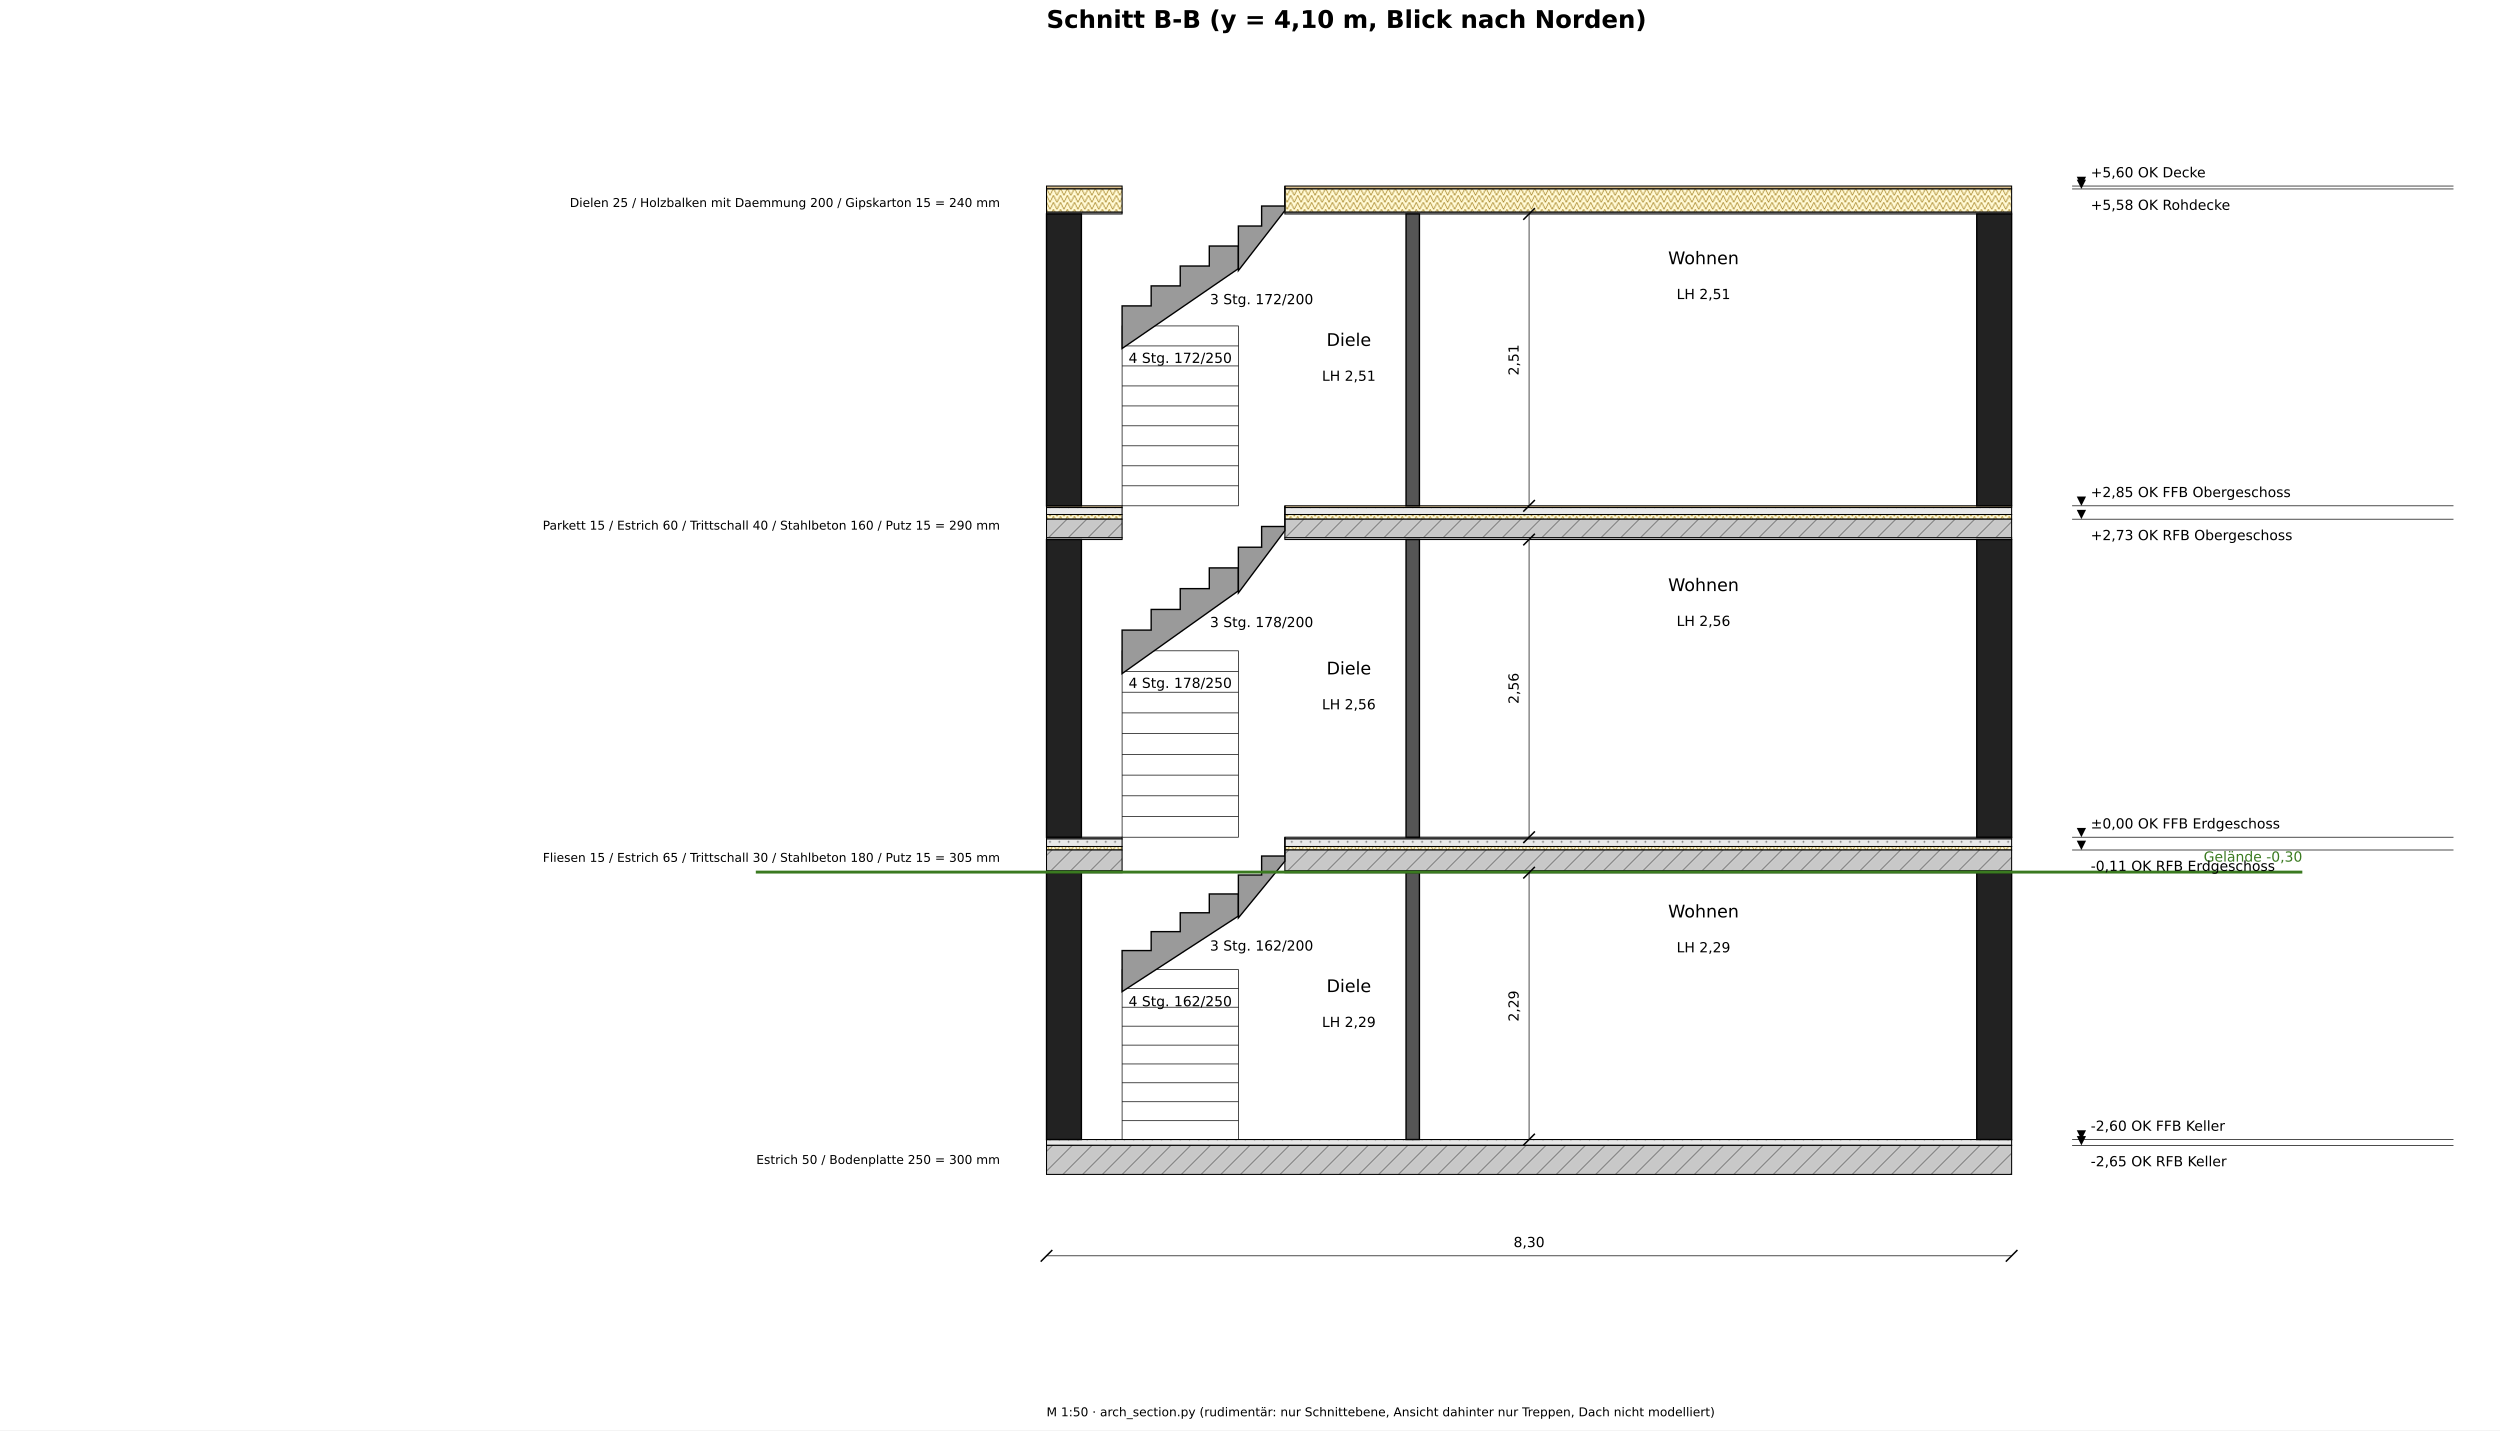
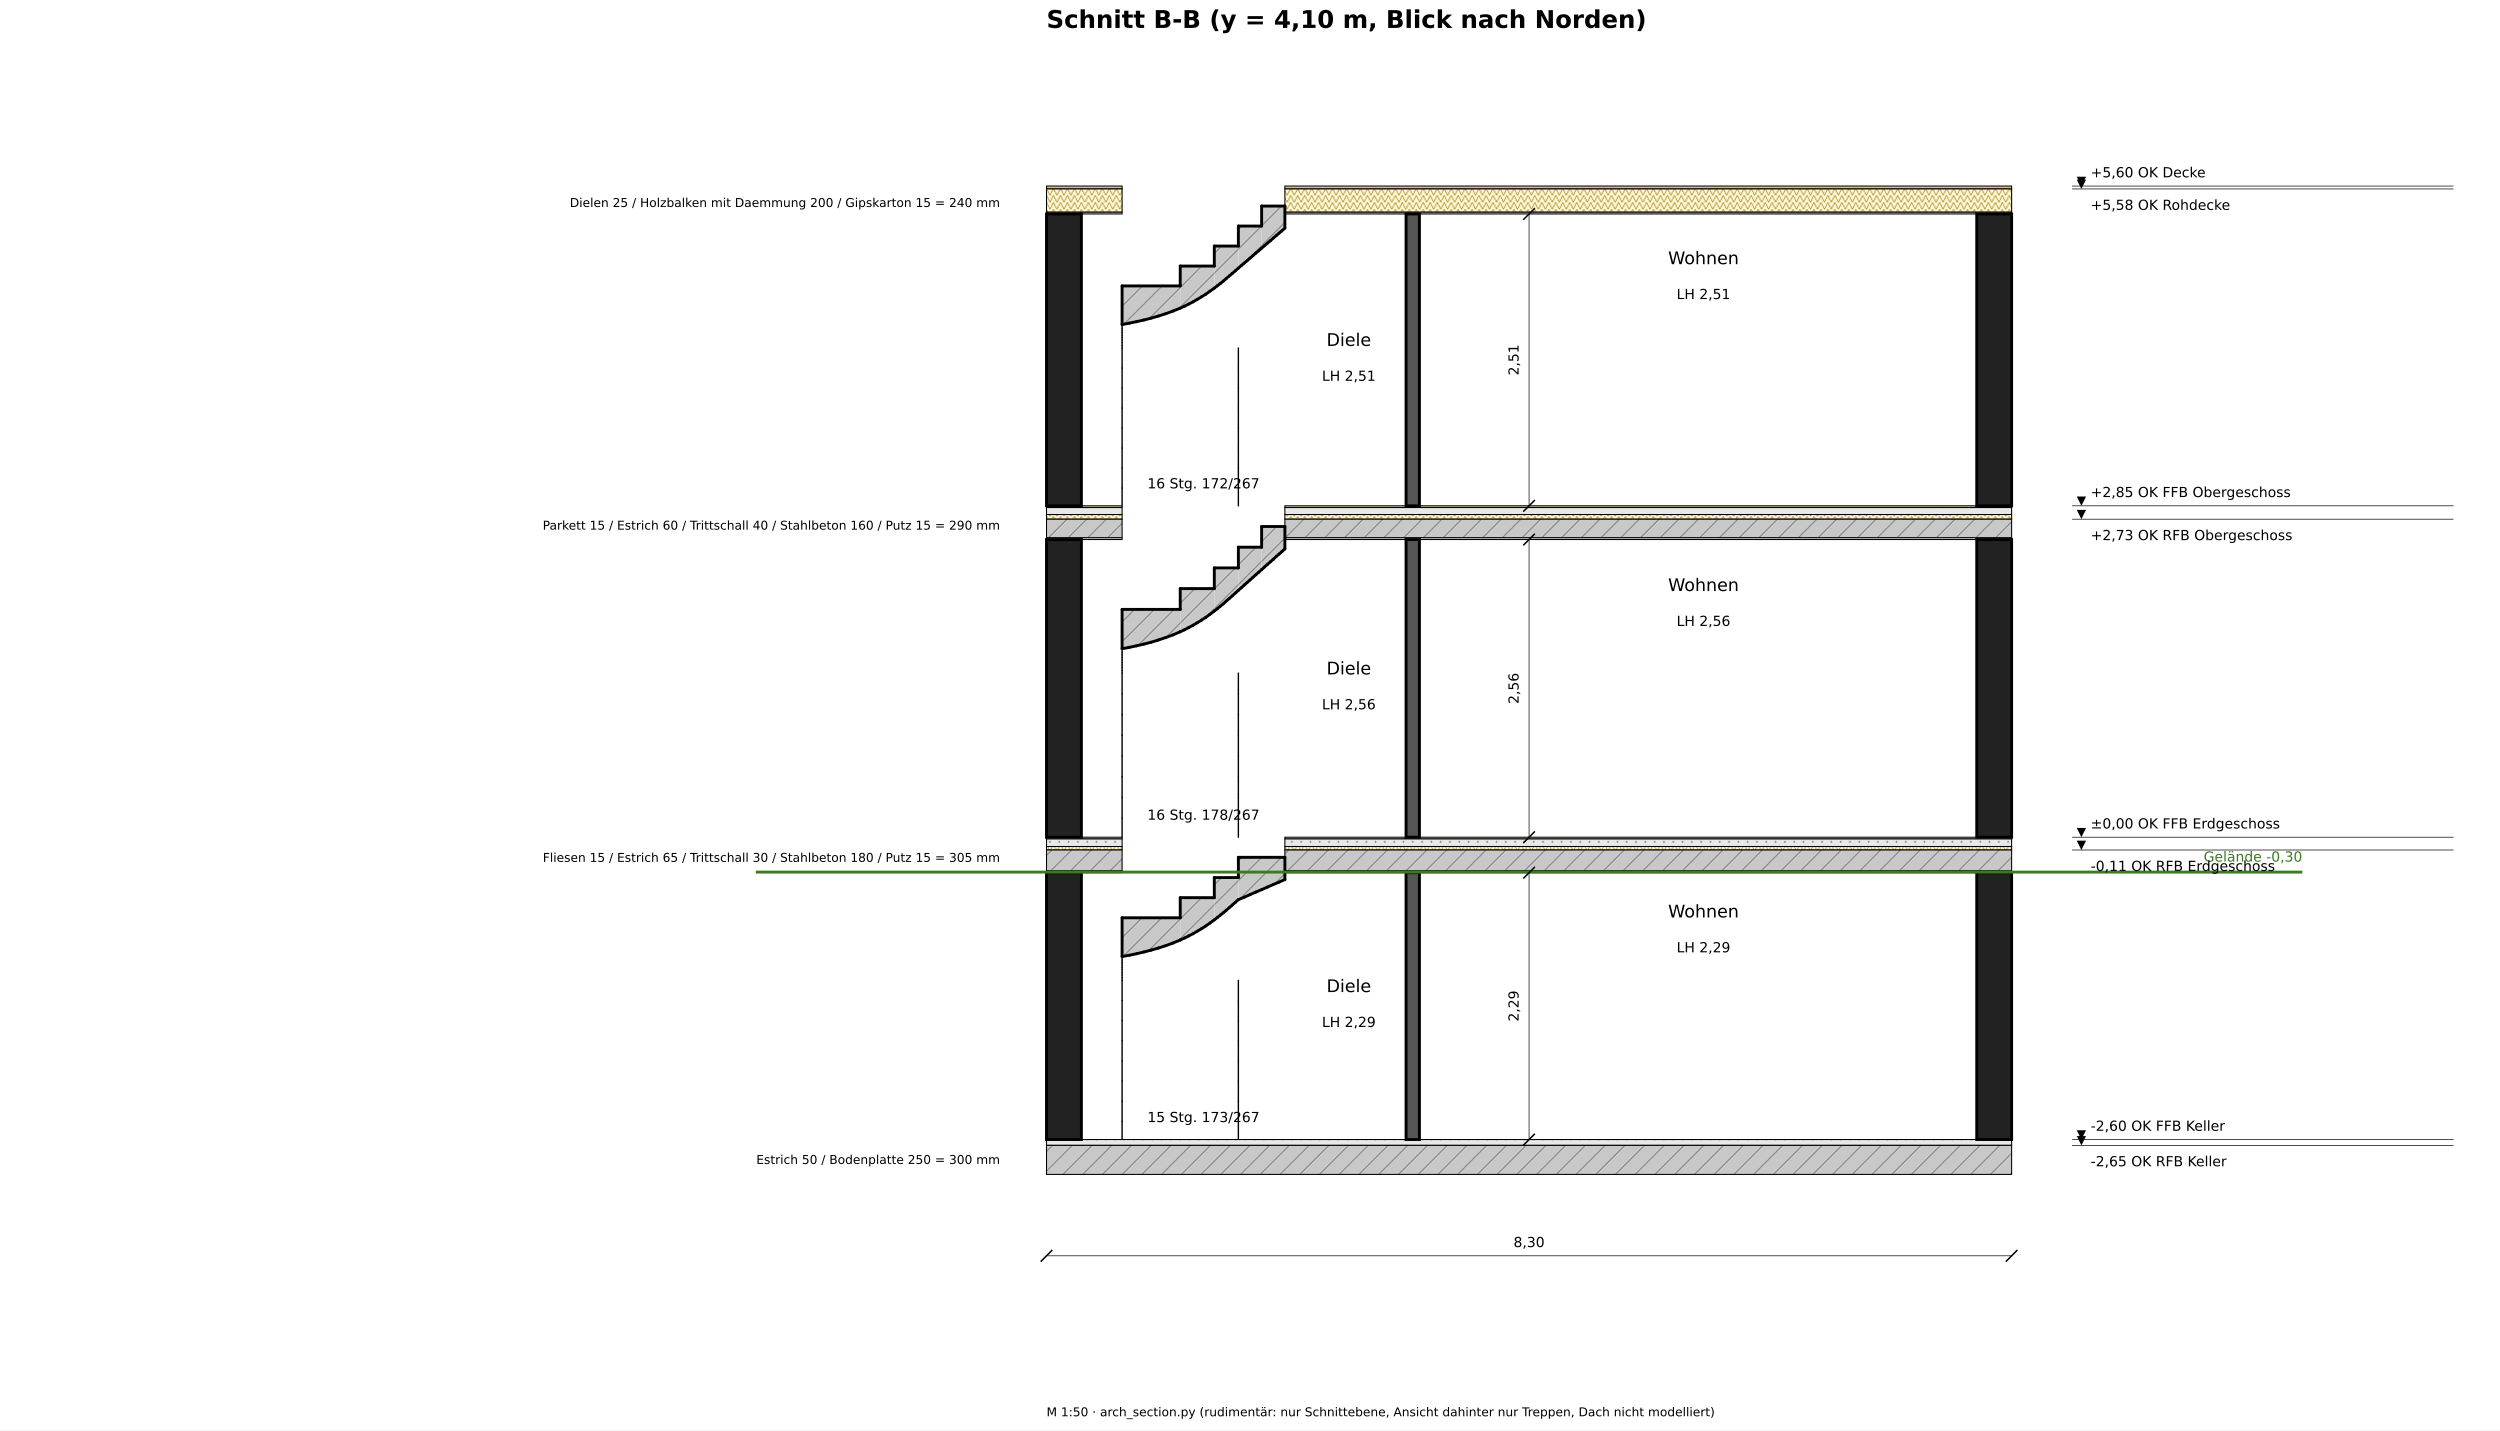
<svg xmlns="http://www.w3.org/2000/svg" width="430.0mm" height="246.0mm" viewBox="-9150 -7200 21500 12300" font-family="DejaVu Sans, sans-serif">
  <defs>
    <pattern id="concrete" patternUnits="userSpaceOnUse" width="120" height="120" patternTransform="rotate(45)">
      <rect width="120" height="120" fill="#c8c8c8" />
      <line x1="0" y1="0" x2="0" y2="120" stroke="#555" stroke-width="10" />
    </pattern>
    <pattern id="screed" patternUnits="userSpaceOnUse" width="80" height="80">
      <rect width="80" height="80" fill="#e8e8e8" />
      <circle cx="40" cy="40" r="8" fill="#777" />
    </pattern>
    <pattern id="insulation" patternUnits="userSpaceOnUse" width="120" height="60">
      <rect width="120" height="60" fill="#fff6d0" />
      <path d="M0 60 L30 0 L60 60 L90 0 L120 60" fill="none" stroke="#a08020" stroke-width="6" />
    </pattern>
    <pattern id="wood" patternUnits="userSpaceOnUse" width="200" height="40">
      <rect width="200" height="40" fill="#e9cf9f" />
      <line x1="0" y1="20" x2="200" y2="20" stroke="#8a6a30" stroke-width="5" />
    </pattern>
    <pattern id="plaster" patternUnits="userSpaceOnUse" width="50" height="50">
      <rect width="50" height="50" fill="#f7f7f7" />
    </pattern>
    <pattern id="todo" patternUnits="userSpaceOnUse" width="150" height="150" patternTransform="rotate(45)">
      <rect width="150" height="150" fill="#ffe0e0" />
      <line x1="0" y1="0" x2="0" y2="150" stroke="#e05050" stroke-width="8" />
    </pattern>
  </defs>
  <rect x="-9150.0" y="-7200" width="21500.0" height="12300.0" fill="white" />
-   <polyline points="500,2600 1500,2600 1500,1138 500,1138 500,2600" fill="none" stroke="#000" stroke-width="6" />
-   <polyline points="500,2438 1500,2438" fill="none" stroke="#000" stroke-width="6" />
-   <polyline points="500,2275 1500,2275" fill="none" stroke="#000" stroke-width="6" />
-   <polyline points="500,2112 1500,2112" fill="none" stroke="#000" stroke-width="6" />
-   <polyline points="500,1950 1500,1950" fill="none" stroke="#000" stroke-width="6" />
-   <polyline points="500,1788 1500,1788" fill="none" stroke="#000" stroke-width="6" />
-   <polyline points="500,1625 1500,1625" fill="none" stroke="#000" stroke-width="6" />
-   <polyline points="500,1462 1500,1462" fill="none" stroke="#000" stroke-width="6" />
-   <polyline points="500,1300 1500,1300" fill="none" stroke="#000" stroke-width="6" />
-   <polyline points="500,-0 1500,-0 1500,-1603 500,-1603 500,-0" fill="none" stroke="#000" stroke-width="6" />
-   <polyline points="500,-178 1500,-178" fill="none" stroke="#000" stroke-width="6" />
-   <polyline points="500,-356 1500,-356" fill="none" stroke="#000" stroke-width="6" />
-   <polyline points="500,-534 1500,-534" fill="none" stroke="#000" stroke-width="6" />
-   <polyline points="500,-712 1500,-712" fill="none" stroke="#000" stroke-width="6" />
-   <polyline points="500,-891 1500,-891" fill="none" stroke="#000" stroke-width="6" />
-   <polyline points="500,-1069 1500,-1069" fill="none" stroke="#000" stroke-width="6" />
-   <polyline points="500,-1247 1500,-1247" fill="none" stroke="#000" stroke-width="6" />
-   <polyline points="500,-1425 1500,-1425" fill="none" stroke="#000" stroke-width="6" />
-   <polyline points="500,-2850 1500,-2850 1500,-4397 500,-4397 500,-2850" fill="none" stroke="#000" stroke-width="6" />
-   <polyline points="500,-3022 1500,-3022" fill="none" stroke="#000" stroke-width="6" />
-   <polyline points="500,-3194 1500,-3194" fill="none" stroke="#000" stroke-width="6" />
-   <polyline points="500,-3366 1500,-3366" fill="none" stroke="#000" stroke-width="6" />
-   <polyline points="500,-3538 1500,-3538" fill="none" stroke="#000" stroke-width="6" />
-   <polyline points="500,-3709 1500,-3709" fill="none" stroke="#000" stroke-width="6" />
-   <polyline points="500,-3881 1500,-3881" fill="none" stroke="#000" stroke-width="6" />
-   <polyline points="500,-4053 1500,-4053" fill="none" stroke="#000" stroke-width="6" />
-   <polyline points="500,-4225 1500,-4225" fill="none" stroke="#000" stroke-width="6" />
+   <line x1="500" y1="2600" x2="500" y2="2444" stroke="#000" stroke-width="12" stroke-linecap="round" />
+   <line x1="1500" y1="2444" x2="1500" y2="2600" stroke="#000" stroke-width="12" stroke-linecap="round" />
+   <line x1="500" y1="2444" x2="500" y2="2271" stroke="#000" stroke-width="12" stroke-linecap="round" />
+   <line x1="1500" y1="2271" x2="1500" y2="2444" stroke="#000" stroke-width="12" stroke-linecap="round" />
+   <line x1="500" y1="2271" x2="500" y2="2097" stroke="#000" stroke-width="12" stroke-linecap="round" />
+   <line x1="1500" y1="2097" x2="1500" y2="2271" stroke="#000" stroke-width="12" stroke-linecap="round" />
+   <line x1="500" y1="2097" x2="500" y2="1924" stroke="#000" stroke-width="12" stroke-linecap="round" />
+   <line x1="1500" y1="1924" x2="1500" y2="2097" stroke="#000" stroke-width="12" stroke-linecap="round" />
+   <line x1="500" y1="1924" x2="500" y2="1751" stroke="#000" stroke-width="12" stroke-linecap="round" />
+   <line x1="1500" y1="1751" x2="1500" y2="1924" stroke="#000" stroke-width="12" stroke-linecap="round" />
+   <line x1="500" y1="1751" x2="500" y2="1577" stroke="#000" stroke-width="12" stroke-linecap="round" />
+   <line x1="1500" y1="1577" x2="1500" y2="1751" stroke="#000" stroke-width="12" stroke-linecap="round" />
+   <line x1="500" y1="1577" x2="500" y2="1404" stroke="#000" stroke-width="12" stroke-linecap="round" />
+   <line x1="1500" y1="1404" x2="1500" y2="1577" stroke="#000" stroke-width="12" stroke-linecap="round" />
+   <line x1="500" y1="1404" x2="500" y2="1231" stroke="#000" stroke-width="12" stroke-linecap="round" />
+   <line x1="1500" y1="1231" x2="1500" y2="1404" stroke="#000" stroke-width="12" stroke-linecap="round" />
+   <line x1="500" y1="1231" x2="500" y2="1208" stroke="#000" stroke-width="12" stroke-linecap="round" />
+   <line x1="500" y1="1208" x2="500" y2="1185" stroke="#000" stroke-width="12" stroke-linecap="round" />
+   <line x1="500" y1="1185" x2="500" y2="1163" stroke="#000" stroke-width="12" stroke-linecap="round" />
+   <line x1="500" y1="1163" x2="500" y2="1141" stroke="#000" stroke-width="12" stroke-linecap="round" />
+   <line x1="500" y1="1141" x2="500" y2="1119" stroke="#000" stroke-width="12" stroke-linecap="round" />
+   <line x1="500" y1="1119" x2="500" y2="1098" stroke="#000" stroke-width="12" stroke-linecap="round" />
+   <line x1="500" y1="1098" x2="500" y2="1077" stroke="#000" stroke-width="12" stroke-linecap="round" />
+   <line x1="500" y1="1077" x2="500" y2="1057" stroke="#000" stroke-width="12" stroke-linecap="round" />
+   <line x1="500" y1="1057" x2="500" y2="1031" stroke="#000" stroke-width="12" stroke-linecap="round" />
+   <line x1="500" y1="1031" x2="500" y2="1026" stroke="#000" stroke-width="12" stroke-linecap="round" />
+   <line x1="500" y1="-0" x2="500" y2="-164" stroke="#000" stroke-width="12" stroke-linecap="round" />
+   <line x1="1500" y1="-164" x2="1500" y2="-0" stroke="#000" stroke-width="12" stroke-linecap="round" />
+   <line x1="500" y1="-164" x2="500" y2="-342" stroke="#000" stroke-width="12" stroke-linecap="round" />
+   <line x1="1500" y1="-342" x2="1500" y2="-164" stroke="#000" stroke-width="12" stroke-linecap="round" />
+   <line x1="500" y1="-342" x2="500" y2="-520" stroke="#000" stroke-width="12" stroke-linecap="round" />
+   <line x1="1500" y1="-520" x2="1500" y2="-342" stroke="#000" stroke-width="12" stroke-linecap="round" />
+   <line x1="500" y1="-520" x2="500" y2="-698" stroke="#000" stroke-width="12" stroke-linecap="round" />
+   <line x1="1500" y1="-698" x2="1500" y2="-520" stroke="#000" stroke-width="12" stroke-linecap="round" />
+   <line x1="500" y1="-698" x2="500" y2="-876" stroke="#000" stroke-width="12" stroke-linecap="round" />
+   <line x1="1500" y1="-876" x2="1500" y2="-698" stroke="#000" stroke-width="12" stroke-linecap="round" />
+   <line x1="500" y1="-876" x2="500" y2="-1054" stroke="#000" stroke-width="12" stroke-linecap="round" />
+   <line x1="1500" y1="-1054" x2="1500" y2="-876" stroke="#000" stroke-width="12" stroke-linecap="round" />
+   <line x1="500" y1="-1054" x2="500" y2="-1233" stroke="#000" stroke-width="12" stroke-linecap="round" />
+   <line x1="1500" y1="-1233" x2="1500" y2="-1054" stroke="#000" stroke-width="12" stroke-linecap="round" />
+   <line x1="500" y1="-1233" x2="500" y2="-1411" stroke="#000" stroke-width="12" stroke-linecap="round" />
+   <line x1="1500" y1="-1411" x2="1500" y2="-1233" stroke="#000" stroke-width="12" stroke-linecap="round" />
+   <line x1="500" y1="-1411" x2="500" y2="-1434" stroke="#000" stroke-width="12" stroke-linecap="round" />
+   <line x1="500" y1="-1434" x2="500" y2="-1458" stroke="#000" stroke-width="12" stroke-linecap="round" />
+   <line x1="500" y1="-1458" x2="500" y2="-1481" stroke="#000" stroke-width="12" stroke-linecap="round" />
+   <line x1="500" y1="-1481" x2="500" y2="-1503" stroke="#000" stroke-width="12" stroke-linecap="round" />
+   <line x1="500" y1="-1503" x2="500" y2="-1526" stroke="#000" stroke-width="12" stroke-linecap="round" />
+   <line x1="500" y1="-1526" x2="500" y2="-1547" stroke="#000" stroke-width="12" stroke-linecap="round" />
+   <line x1="500" y1="-1547" x2="500" y2="-1568" stroke="#000" stroke-width="12" stroke-linecap="round" />
+   <line x1="500" y1="-1568" x2="500" y2="-1589" stroke="#000" stroke-width="12" stroke-linecap="round" />
+   <line x1="500" y1="-1589" x2="500" y2="-1616" stroke="#000" stroke-width="12" stroke-linecap="round" />
+   <line x1="500" y1="-1616" x2="500" y2="-1621" stroke="#000" stroke-width="12" stroke-linecap="round" />
+   <line x1="500" y1="-2850" x2="500" y2="-3003" stroke="#000" stroke-width="12" stroke-linecap="round" />
+   <line x1="1500" y1="-3003" x2="1500" y2="-2850" stroke="#000" stroke-width="12" stroke-linecap="round" />
+   <line x1="500" y1="-3003" x2="500" y2="-3175" stroke="#000" stroke-width="12" stroke-linecap="round" />
+   <line x1="1500" y1="-3175" x2="1500" y2="-3003" stroke="#000" stroke-width="12" stroke-linecap="round" />
+   <line x1="500" y1="-3175" x2="500" y2="-3347" stroke="#000" stroke-width="12" stroke-linecap="round" />
+   <line x1="1500" y1="-3347" x2="1500" y2="-3175" stroke="#000" stroke-width="12" stroke-linecap="round" />
+   <line x1="500" y1="-3347" x2="500" y2="-3519" stroke="#000" stroke-width="12" stroke-linecap="round" />
+   <line x1="1500" y1="-3519" x2="1500" y2="-3347" stroke="#000" stroke-width="12" stroke-linecap="round" />
+   <line x1="500" y1="-3519" x2="500" y2="-3691" stroke="#000" stroke-width="12" stroke-linecap="round" />
+   <line x1="1500" y1="-3691" x2="1500" y2="-3519" stroke="#000" stroke-width="12" stroke-linecap="round" />
+   <line x1="500" y1="-3691" x2="500" y2="-3863" stroke="#000" stroke-width="12" stroke-linecap="round" />
+   <line x1="1500" y1="-3863" x2="1500" y2="-3691" stroke="#000" stroke-width="12" stroke-linecap="round" />
+   <line x1="500" y1="-3863" x2="500" y2="-4035" stroke="#000" stroke-width="12" stroke-linecap="round" />
+   <line x1="1500" y1="-4035" x2="1500" y2="-3863" stroke="#000" stroke-width="12" stroke-linecap="round" />
+   <line x1="500" y1="-4035" x2="500" y2="-4207" stroke="#000" stroke-width="12" stroke-linecap="round" />
+   <line x1="1500" y1="-4207" x2="1500" y2="-4035" stroke="#000" stroke-width="12" stroke-linecap="round" />
+   <line x1="500" y1="-4207" x2="500" y2="-4229" stroke="#000" stroke-width="12" stroke-linecap="round" />
+   <line x1="500" y1="-4229" x2="500" y2="-4252" stroke="#000" stroke-width="12" stroke-linecap="round" />
+   <line x1="500" y1="-4252" x2="500" y2="-4274" stroke="#000" stroke-width="12" stroke-linecap="round" />
+   <line x1="500" y1="-4274" x2="500" y2="-4296" stroke="#000" stroke-width="12" stroke-linecap="round" />
+   <line x1="500" y1="-4296" x2="500" y2="-4317" stroke="#000" stroke-width="12" stroke-linecap="round" />
+   <line x1="500" y1="-4317" x2="500" y2="-4338" stroke="#000" stroke-width="12" stroke-linecap="round" />
+   <line x1="500" y1="-4338" x2="500" y2="-4359" stroke="#000" stroke-width="12" stroke-linecap="round" />
+   <line x1="500" y1="-4359" x2="500" y2="-4378" stroke="#000" stroke-width="12" stroke-linecap="round" />
+   <line x1="500" y1="-4378" x2="500" y2="-4405" stroke="#000" stroke-width="12" stroke-linecap="round" />
+   <line x1="500" y1="-4405" x2="500" y2="-4409" stroke="#000" stroke-width="12" stroke-linecap="round" />
  <rect x="-150" y="2600" width="8300" height="50" fill="url(#screed)" stroke="#000" stroke-width="9" />
  <rect x="-150" y="2650" width="8300" height="250" fill="url(#concrete)" stroke="#000" stroke-width="9" />
  <rect x="-150" y="0" width="650" height="15" fill="url(#plaster)" stroke="#000" stroke-width="9" />
  <rect x="1900" y="0" width="6250" height="15" fill="url(#plaster)" stroke="#000" stroke-width="9" />
  <rect x="-150" y="15" width="650" height="65" fill="url(#screed)" stroke="#000" stroke-width="9" />
  <rect x="1900" y="15" width="6250" height="65" fill="url(#screed)" stroke="#000" stroke-width="9" />
  <rect x="-150" y="80" width="650" height="30" fill="url(#insulation)" stroke="#000" stroke-width="9" />
  <rect x="1900" y="80" width="6250" height="30" fill="url(#insulation)" stroke="#000" stroke-width="9" />
  <rect x="-150" y="110" width="650" height="180" fill="url(#concrete)" stroke="#000" stroke-width="9" />
  <rect x="1900" y="110" width="6250" height="180" fill="url(#concrete)" stroke="#000" stroke-width="9" />
  <rect x="-150" y="290" width="650" height="15" fill="url(#plaster)" stroke="#000" stroke-width="9" />
  <rect x="1900" y="290" width="6250" height="15" fill="url(#plaster)" stroke="#000" stroke-width="9" />
  <rect x="-150" y="-2850" width="650" height="15" fill="url(#wood)" stroke="#000" stroke-width="9" />
  <rect x="1900" y="-2850" width="6250" height="15" fill="url(#wood)" stroke="#000" stroke-width="9" />
  <rect x="-150" y="-2835" width="650" height="60" fill="url(#screed)" stroke="#000" stroke-width="9" />
  <rect x="1900" y="-2835" width="6250" height="60" fill="url(#screed)" stroke="#000" stroke-width="9" />
  <rect x="-150" y="-2775" width="650" height="40" fill="url(#insulation)" stroke="#000" stroke-width="9" />
  <rect x="1900" y="-2775" width="6250" height="40" fill="url(#insulation)" stroke="#000" stroke-width="9" />
  <rect x="-150" y="-2735" width="650" height="160" fill="url(#concrete)" stroke="#000" stroke-width="9" />
  <rect x="1900" y="-2735" width="6250" height="160" fill="url(#concrete)" stroke="#000" stroke-width="9" />
  <rect x="-150" y="-2575" width="650" height="15" fill="url(#plaster)" stroke="#000" stroke-width="9" />
  <rect x="1900" y="-2575" width="6250" height="15" fill="url(#plaster)" stroke="#000" stroke-width="9" />
  <rect x="-150" y="-5600" width="650" height="25" fill="url(#wood)" stroke="#000" stroke-width="9" />
  <rect x="1900" y="-5600" width="6250" height="25" fill="url(#wood)" stroke="#000" stroke-width="9" />
  <rect x="-150" y="-5575" width="650" height="200" fill="url(#insulation)" stroke="#000" stroke-width="9" />
  <rect x="1900" y="-5575" width="6250" height="200" fill="url(#insulation)" stroke="#000" stroke-width="9" />
  <rect x="-150" y="-5375" width="650" height="15" fill="#dddddd" stroke="#000" stroke-width="9" />
  <rect x="1900" y="-5375" width="6250" height="15" fill="#dddddd" stroke="#000" stroke-width="9" />
-   <rect x="-150" y="305" width="300" height="2295" fill="#222" stroke="#000" stroke-width="12" />
-   <rect x="2942" y="305" width="115" height="2295" fill="#555" stroke="#000" stroke-width="12" />
-   <rect x="7850" y="305" width="300" height="2295" fill="#222" stroke="#000" stroke-width="12" />
-   <rect x="-150" y="-2560" width="300" height="2560" fill="#222" stroke="#000" stroke-width="12" />
-   <rect x="2942" y="-2560" width="115" height="2560" fill="#555" stroke="#000" stroke-width="12" />
-   <rect x="7850" y="-2560" width="300" height="2560" fill="#222" stroke="#000" stroke-width="12" />
-   <rect x="-150" y="-5360" width="300" height="2510" fill="#222" stroke="#000" stroke-width="12" />
-   <rect x="2942" y="-5360" width="115" height="2510" fill="#555" stroke="#000" stroke-width="12" />
-   <rect x="7850" y="-5360" width="300" height="2510" fill="#222" stroke="#000" stroke-width="12" />
-   <polygon points="500,1138 500,975 750,975 750,812 1000,812 1000,650 1250,650 1250,488 1500,488 1500,678 500,1328" fill="#9a9a9a" stroke="#000" stroke-width="12" />
-   <text x="1000" y="1454" font-size="120" text-anchor="middle">4 Stg. 162/250</text>
-   <polygon points="1500,488 1500,325 1700,325 1700,162 1900,162 1900,-0 1900,206 1500,694" fill="#9a9a9a" stroke="#000" stroke-width="12" />
-   <text x="1700" y="975" font-size="120" text-anchor="middle">3 Stg. 162/200</text>
-   <polygon points="500,-1603 500,-1781 750,-1781 750,-1959 1000,-1959 1000,-2138 1250,-2138 1250,-2316 1500,-2316 1500,-2119 500,-1407" fill="#9a9a9a" stroke="#000" stroke-width="12" />
-   <text x="1000" y="-1284" font-size="120" text-anchor="middle">4 Stg. 178/250</text>
-   <polygon points="1500,-2316 1500,-2494 1700,-2494 1700,-2672 1900,-2672 1900,-2850 1900,-2636 1500,-2101" fill="#9a9a9a" stroke="#000" stroke-width="12" />
-   <text x="1700" y="-1807" font-size="120" text-anchor="middle">3 Stg. 178/200</text>
-   <polygon points="500,-4397 500,-4569 750,-4569 750,-4741 1000,-4741 1000,-4912 1250,-4912 1250,-5084 1500,-5084 1500,-4890 500,-4203" fill="#9a9a9a" stroke="#000" stroke-width="12" />
-   <text x="1000" y="-4079" font-size="120" text-anchor="middle">4 Stg. 172/250</text>
-   <polygon points="1500,-5084 1500,-5256 1700,-5256 1700,-5428 1900,-5428 1900,-5600 1900,-5389 1500,-4873" fill="#9a9a9a" stroke="#000" stroke-width="12" />
-   <text x="1700" y="-4584" font-size="120" text-anchor="middle">3 Stg. 172/200</text>
+   <rect x="-150" y="305" width="300" height="2295" fill="#222" stroke="#000" stroke-width="25" />
+   <rect x="2942" y="305" width="115" height="2295" fill="#555" stroke="#000" stroke-width="25" />
+   <rect x="7850" y="305" width="300" height="2295" fill="#222" stroke="#000" stroke-width="25" />
+   <rect x="-150" y="-2560" width="300" height="2560" fill="#222" stroke="#000" stroke-width="25" />
+   <rect x="2942" y="-2560" width="115" height="2560" fill="#555" stroke="#000" stroke-width="25" />
+   <rect x="7850" y="-2560" width="300" height="2560" fill="#222" stroke="#000" stroke-width="25" />
+   <rect x="-150" y="-5360" width="300" height="2510" fill="#222" stroke="#000" stroke-width="25" />
+   <rect x="2942" y="-5360" width="115" height="2510" fill="#555" stroke="#000" stroke-width="25" />
+   <rect x="7850" y="-5360" width="300" height="2510" fill="#222" stroke="#000" stroke-width="25" />
+   <polygon points="500,693 1000,693 1000,884 938,910 875,933 812,953 750,971 688,987 625,1002 563,1015 500,1026" fill="url(#concrete)" stroke="none" />
+   <polygon points="1000,520 1293,520 1293,711 1256,738 1220,763 1183,787 1146,809 1110,830 1073,849 1037,867 1000,884" fill="url(#concrete)" stroke="none" />
+   <polygon points="1293,347 1500,347 1500,537 1474,560 1448,583 1422,606 1396,628 1371,649 1345,670 1319,691 1293,711" fill="url(#concrete)" stroke="none" />
+   <polygon points="1500,173 1900,173 1900,364 1850,386 1800,407 1750,429 1700,451 1650,472 1600,494 1550,516 1500,537" fill="url(#concrete)" stroke="none" />
+   <polygon points="500,-1959 1000,-1959 1000,-1767 938,-1740 875,-1717 812,-1696 750,-1677 688,-1661 625,-1646 563,-1633 500,-1621" fill="url(#concrete)" stroke="none" />
+   <polygon points="1000,-2138 1293,-2138 1293,-1945 1256,-1917 1220,-1891 1183,-1867 1146,-1844 1110,-1823 1073,-1803 1037,-1784 1000,-1767" fill="url(#concrete)" stroke="none" />
+   <polygon points="1293,-2316 1500,-2316 1500,-2123 1474,-2100 1448,-2076 1422,-2053 1396,-2031 1371,-2008 1345,-1987 1319,-1965 1293,-1945" fill="url(#concrete)" stroke="none" />
+   <polygon points="1500,-2494 1700,-2494 1700,-2301 1675,-2279 1650,-2257 1625,-2235 1600,-2212 1575,-2190 1550,-2168 1525,-2145 1500,-2123" fill="url(#concrete)" stroke="none" />
+   <polygon points="1700,-2672 1900,-2672 1900,-2479 1875,-2457 1850,-2435 1825,-2413 1800,-2390 1775,-2368 1750,-2346 1725,-2324 1700,-2301" fill="url(#concrete)" stroke="none" />
+   <polygon points="500,-4741 1000,-4741 1000,-4550 938,-4525 875,-4502 812,-4482 750,-4464 688,-4448 625,-4434 563,-4421 500,-4409" fill="url(#concrete)" stroke="none" />
+   <polygon points="1000,-4912 1293,-4912 1293,-4722 1256,-4696 1220,-4670 1183,-4647 1146,-4625 1110,-4604 1073,-4585 1037,-4567 1000,-4550" fill="url(#concrete)" stroke="none" />
+   <polygon points="1293,-5084 1500,-5084 1500,-4894 1474,-4871 1448,-4849 1422,-4827 1396,-4805 1371,-4783 1345,-4762 1319,-4742 1293,-4722" fill="url(#concrete)" stroke="none" />
+   <polygon points="1500,-5256 1700,-5256 1700,-5066 1675,-5044 1650,-5023 1625,-5001 1600,-4980 1575,-4958 1550,-4937 1525,-4916 1500,-4894" fill="url(#concrete)" stroke="none" />
+   <polygon points="1700,-5428 1900,-5428 1900,-5238 1875,-5216 1850,-5195 1825,-5173 1800,-5152 1775,-5130 1750,-5109 1725,-5087 1700,-5066" fill="url(#concrete)" stroke="none" />
+   <line x1="500" y1="693" x2="1000" y2="693" stroke="#000" stroke-width="25" stroke-linecap="round" />
+   <line x1="1000" y1="884" x2="938" y2="910" stroke="#000" stroke-width="25" stroke-linecap="round" />
+   <line x1="938" y1="910" x2="875" y2="933" stroke="#000" stroke-width="25" stroke-linecap="round" />
+   <line x1="875" y1="933" x2="812" y2="953" stroke="#000" stroke-width="25" stroke-linecap="round" />
+   <line x1="812" y1="953" x2="750" y2="971" stroke="#000" stroke-width="25" stroke-linecap="round" />
+   <line x1="750" y1="971" x2="688" y2="987" stroke="#000" stroke-width="25" stroke-linecap="round" />
+   <line x1="688" y1="987" x2="625" y2="1002" stroke="#000" stroke-width="25" stroke-linecap="round" />
+   <line x1="625" y1="1002" x2="563" y2="1015" stroke="#000" stroke-width="25" stroke-linecap="round" />
+   <line x1="563" y1="1015" x2="500" y2="1026" stroke="#000" stroke-width="25" stroke-linecap="round" />
+   <line x1="1000" y1="520" x2="1293" y2="520" stroke="#000" stroke-width="25" stroke-linecap="round" />
+   <line x1="1293" y1="711" x2="1256" y2="738" stroke="#000" stroke-width="25" stroke-linecap="round" />
+   <line x1="1256" y1="738" x2="1220" y2="763" stroke="#000" stroke-width="25" stroke-linecap="round" />
+   <line x1="1220" y1="763" x2="1183" y2="787" stroke="#000" stroke-width="25" stroke-linecap="round" />
+   <line x1="1183" y1="787" x2="1146" y2="809" stroke="#000" stroke-width="25" stroke-linecap="round" />
+   <line x1="1146" y1="809" x2="1110" y2="830" stroke="#000" stroke-width="25" stroke-linecap="round" />
+   <line x1="1110" y1="830" x2="1073" y2="849" stroke="#000" stroke-width="25" stroke-linecap="round" />
+   <line x1="1073" y1="849" x2="1037" y2="867" stroke="#000" stroke-width="25" stroke-linecap="round" />
+   <line x1="1037" y1="867" x2="1000" y2="884" stroke="#000" stroke-width="25" stroke-linecap="round" />
+   <line x1="1293" y1="347" x2="1500" y2="347" stroke="#000" stroke-width="25" stroke-linecap="round" />
+   <line x1="1500" y1="537" x2="1474" y2="560" stroke="#000" stroke-width="25" stroke-linecap="round" />
+   <line x1="1474" y1="560" x2="1448" y2="583" stroke="#000" stroke-width="25" stroke-linecap="round" />
+   <line x1="1448" y1="583" x2="1422" y2="606" stroke="#000" stroke-width="25" stroke-linecap="round" />
+   <line x1="1422" y1="606" x2="1396" y2="628" stroke="#000" stroke-width="25" stroke-linecap="round" />
+   <line x1="1396" y1="628" x2="1371" y2="649" stroke="#000" stroke-width="25" stroke-linecap="round" />
+   <line x1="1371" y1="649" x2="1345" y2="670" stroke="#000" stroke-width="25" stroke-linecap="round" />
+   <line x1="1345" y1="670" x2="1319" y2="691" stroke="#000" stroke-width="25" stroke-linecap="round" />
+   <line x1="1319" y1="691" x2="1293" y2="711" stroke="#000" stroke-width="25" stroke-linecap="round" />
+   <line x1="1500" y1="173" x2="1900" y2="173" stroke="#000" stroke-width="25" stroke-linecap="round" />
+   <line x1="1900" y1="364" x2="1850" y2="386" stroke="#000" stroke-width="25" stroke-linecap="round" />
+   <line x1="1850" y1="386" x2="1800" y2="407" stroke="#000" stroke-width="25" stroke-linecap="round" />
+   <line x1="1800" y1="407" x2="1750" y2="429" stroke="#000" stroke-width="25" stroke-linecap="round" />
+   <line x1="1750" y1="429" x2="1700" y2="451" stroke="#000" stroke-width="25" stroke-linecap="round" />
+   <line x1="1700" y1="451" x2="1650" y2="472" stroke="#000" stroke-width="25" stroke-linecap="round" />
+   <line x1="1650" y1="472" x2="1600" y2="494" stroke="#000" stroke-width="25" stroke-linecap="round" />
+   <line x1="1600" y1="494" x2="1550" y2="516" stroke="#000" stroke-width="25" stroke-linecap="round" />
+   <line x1="1550" y1="516" x2="1500" y2="537" stroke="#000" stroke-width="25" stroke-linecap="round" />
+   <line x1="1000" y1="884" x2="1000" y2="884" stroke="#000" stroke-width="25" stroke-linecap="round" />
+   <line x1="1000" y1="693" x2="1000" y2="520" stroke="#000" stroke-width="25" stroke-linecap="round" />
+   <line x1="500" y1="1026" x2="500" y2="693" stroke="#000" stroke-width="25" stroke-linecap="round" />
+   <line x1="1293" y1="520" x2="1293" y2="347" stroke="#000" stroke-width="25" stroke-linecap="round" />
+   <line x1="1500" y1="347" x2="1500" y2="173" stroke="#000" stroke-width="25" stroke-linecap="round" />
+   <line x1="1900" y1="364" x2="1900" y2="173" stroke="#000" stroke-width="25" stroke-linecap="round" />
+   <line x1="500" y1="-1959" x2="1000" y2="-1959" stroke="#000" stroke-width="25" stroke-linecap="round" />
+   <line x1="1000" y1="-1767" x2="938" y2="-1740" stroke="#000" stroke-width="25" stroke-linecap="round" />
+   <line x1="938" y1="-1740" x2="875" y2="-1717" stroke="#000" stroke-width="25" stroke-linecap="round" />
+   <line x1="875" y1="-1717" x2="812" y2="-1696" stroke="#000" stroke-width="25" stroke-linecap="round" />
+   <line x1="812" y1="-1696" x2="750" y2="-1677" stroke="#000" stroke-width="25" stroke-linecap="round" />
+   <line x1="750" y1="-1677" x2="688" y2="-1661" stroke="#000" stroke-width="25" stroke-linecap="round" />
+   <line x1="688" y1="-1661" x2="625" y2="-1646" stroke="#000" stroke-width="25" stroke-linecap="round" />
+   <line x1="625" y1="-1646" x2="563" y2="-1633" stroke="#000" stroke-width="25" stroke-linecap="round" />
+   <line x1="563" y1="-1633" x2="500" y2="-1621" stroke="#000" stroke-width="25" stroke-linecap="round" />
+   <line x1="1000" y1="-2138" x2="1293" y2="-2138" stroke="#000" stroke-width="25" stroke-linecap="round" />
+   <line x1="1293" y1="-1945" x2="1256" y2="-1917" stroke="#000" stroke-width="25" stroke-linecap="round" />
+   <line x1="1256" y1="-1917" x2="1220" y2="-1891" stroke="#000" stroke-width="25" stroke-linecap="round" />
+   <line x1="1220" y1="-1891" x2="1183" y2="-1867" stroke="#000" stroke-width="25" stroke-linecap="round" />
+   <line x1="1183" y1="-1867" x2="1146" y2="-1844" stroke="#000" stroke-width="25" stroke-linecap="round" />
+   <line x1="1146" y1="-1844" x2="1110" y2="-1823" stroke="#000" stroke-width="25" stroke-linecap="round" />
+   <line x1="1110" y1="-1823" x2="1073" y2="-1803" stroke="#000" stroke-width="25" stroke-linecap="round" />
+   <line x1="1073" y1="-1803" x2="1037" y2="-1784" stroke="#000" stroke-width="25" stroke-linecap="round" />
+   <line x1="1037" y1="-1784" x2="1000" y2="-1767" stroke="#000" stroke-width="25" stroke-linecap="round" />
+   <line x1="1293" y1="-2316" x2="1500" y2="-2316" stroke="#000" stroke-width="25" stroke-linecap="round" />
+   <line x1="1500" y1="-2123" x2="1474" y2="-2100" stroke="#000" stroke-width="25" stroke-linecap="round" />
+   <line x1="1474" y1="-2100" x2="1448" y2="-2076" stroke="#000" stroke-width="25" stroke-linecap="round" />
+   <line x1="1448" y1="-2076" x2="1422" y2="-2053" stroke="#000" stroke-width="25" stroke-linecap="round" />
+   <line x1="1422" y1="-2053" x2="1396" y2="-2031" stroke="#000" stroke-width="25" stroke-linecap="round" />
+   <line x1="1396" y1="-2031" x2="1371" y2="-2008" stroke="#000" stroke-width="25" stroke-linecap="round" />
+   <line x1="1371" y1="-2008" x2="1345" y2="-1987" stroke="#000" stroke-width="25" stroke-linecap="round" />
+   <line x1="1345" y1="-1987" x2="1319" y2="-1965" stroke="#000" stroke-width="25" stroke-linecap="round" />
+   <line x1="1319" y1="-1965" x2="1293" y2="-1945" stroke="#000" stroke-width="25" stroke-linecap="round" />
+   <line x1="1500" y1="-2494" x2="1700" y2="-2494" stroke="#000" stroke-width="25" stroke-linecap="round" />
+   <line x1="1700" y1="-2301" x2="1675" y2="-2279" stroke="#000" stroke-width="25" stroke-linecap="round" />
+   <line x1="1675" y1="-2279" x2="1650" y2="-2257" stroke="#000" stroke-width="25" stroke-linecap="round" />
+   <line x1="1650" y1="-2257" x2="1625" y2="-2235" stroke="#000" stroke-width="25" stroke-linecap="round" />
+   <line x1="1625" y1="-2235" x2="1600" y2="-2212" stroke="#000" stroke-width="25" stroke-linecap="round" />
+   <line x1="1600" y1="-2212" x2="1575" y2="-2190" stroke="#000" stroke-width="25" stroke-linecap="round" />
+   <line x1="1575" y1="-2190" x2="1550" y2="-2168" stroke="#000" stroke-width="25" stroke-linecap="round" />
+   <line x1="1550" y1="-2168" x2="1525" y2="-2145" stroke="#000" stroke-width="25" stroke-linecap="round" />
+   <line x1="1525" y1="-2145" x2="1500" y2="-2123" stroke="#000" stroke-width="25" stroke-linecap="round" />
+   <line x1="1700" y1="-2672" x2="1900" y2="-2672" stroke="#000" stroke-width="25" stroke-linecap="round" />
+   <line x1="1900" y1="-2479" x2="1875" y2="-2457" stroke="#000" stroke-width="25" stroke-linecap="round" />
+   <line x1="1875" y1="-2457" x2="1850" y2="-2435" stroke="#000" stroke-width="25" stroke-linecap="round" />
+   <line x1="1850" y1="-2435" x2="1825" y2="-2413" stroke="#000" stroke-width="25" stroke-linecap="round" />
+   <line x1="1825" y1="-2413" x2="1800" y2="-2390" stroke="#000" stroke-width="25" stroke-linecap="round" />
+   <line x1="1800" y1="-2390" x2="1775" y2="-2368" stroke="#000" stroke-width="25" stroke-linecap="round" />
+   <line x1="1775" y1="-2368" x2="1750" y2="-2346" stroke="#000" stroke-width="25" stroke-linecap="round" />
+   <line x1="1750" y1="-2346" x2="1725" y2="-2324" stroke="#000" stroke-width="25" stroke-linecap="round" />
+   <line x1="1725" y1="-2324" x2="1700" y2="-2301" stroke="#000" stroke-width="25" stroke-linecap="round" />
+   <line x1="1000" y1="-1959" x2="1000" y2="-2138" stroke="#000" stroke-width="25" stroke-linecap="round" />
+   <line x1="500" y1="-1621" x2="500" y2="-1959" stroke="#000" stroke-width="25" stroke-linecap="round" />
+   <line x1="1293" y1="-2138" x2="1293" y2="-2316" stroke="#000" stroke-width="25" stroke-linecap="round" />
+   <line x1="1500" y1="-2316" x2="1500" y2="-2494" stroke="#000" stroke-width="25" stroke-linecap="round" />
+   <line x1="1700" y1="-2494" x2="1700" y2="-2672" stroke="#000" stroke-width="25" stroke-linecap="round" />
+   <line x1="1900" y1="-2479" x2="1900" y2="-2672" stroke="#000" stroke-width="25" stroke-linecap="round" />
+   <line x1="500" y1="-4741" x2="1000" y2="-4741" stroke="#000" stroke-width="25" stroke-linecap="round" />
+   <line x1="1000" y1="-4550" x2="938" y2="-4525" stroke="#000" stroke-width="25" stroke-linecap="round" />
+   <line x1="938" y1="-4525" x2="875" y2="-4502" stroke="#000" stroke-width="25" stroke-linecap="round" />
+   <line x1="875" y1="-4502" x2="812" y2="-4482" stroke="#000" stroke-width="25" stroke-linecap="round" />
+   <line x1="812" y1="-4482" x2="750" y2="-4464" stroke="#000" stroke-width="25" stroke-linecap="round" />
+   <line x1="750" y1="-4464" x2="688" y2="-4448" stroke="#000" stroke-width="25" stroke-linecap="round" />
+   <line x1="688" y1="-4448" x2="625" y2="-4434" stroke="#000" stroke-width="25" stroke-linecap="round" />
+   <line x1="625" y1="-4434" x2="563" y2="-4421" stroke="#000" stroke-width="25" stroke-linecap="round" />
+   <line x1="563" y1="-4421" x2="500" y2="-4409" stroke="#000" stroke-width="25" stroke-linecap="round" />
+   <line x1="1000" y1="-4912" x2="1293" y2="-4912" stroke="#000" stroke-width="25" stroke-linecap="round" />
+   <line x1="1293" y1="-4722" x2="1256" y2="-4696" stroke="#000" stroke-width="25" stroke-linecap="round" />
+   <line x1="1256" y1="-4696" x2="1220" y2="-4670" stroke="#000" stroke-width="25" stroke-linecap="round" />
+   <line x1="1220" y1="-4670" x2="1183" y2="-4647" stroke="#000" stroke-width="25" stroke-linecap="round" />
+   <line x1="1183" y1="-4647" x2="1146" y2="-4625" stroke="#000" stroke-width="25" stroke-linecap="round" />
+   <line x1="1146" y1="-4625" x2="1110" y2="-4604" stroke="#000" stroke-width="25" stroke-linecap="round" />
+   <line x1="1110" y1="-4604" x2="1073" y2="-4585" stroke="#000" stroke-width="25" stroke-linecap="round" />
+   <line x1="1073" y1="-4585" x2="1037" y2="-4567" stroke="#000" stroke-width="25" stroke-linecap="round" />
+   <line x1="1037" y1="-4567" x2="1000" y2="-4550" stroke="#000" stroke-width="25" stroke-linecap="round" />
+   <line x1="1293" y1="-5084" x2="1500" y2="-5084" stroke="#000" stroke-width="25" stroke-linecap="round" />
+   <line x1="1500" y1="-4894" x2="1474" y2="-4871" stroke="#000" stroke-width="25" stroke-linecap="round" />
+   <line x1="1474" y1="-4871" x2="1448" y2="-4849" stroke="#000" stroke-width="25" stroke-linecap="round" />
+   <line x1="1448" y1="-4849" x2="1422" y2="-4827" stroke="#000" stroke-width="25" stroke-linecap="round" />
+   <line x1="1422" y1="-4827" x2="1396" y2="-4805" stroke="#000" stroke-width="25" stroke-linecap="round" />
+   <line x1="1396" y1="-4805" x2="1371" y2="-4783" stroke="#000" stroke-width="25" stroke-linecap="round" />
+   <line x1="1371" y1="-4783" x2="1345" y2="-4762" stroke="#000" stroke-width="25" stroke-linecap="round" />
+   <line x1="1345" y1="-4762" x2="1319" y2="-4742" stroke="#000" stroke-width="25" stroke-linecap="round" />
+   <line x1="1319" y1="-4742" x2="1293" y2="-4722" stroke="#000" stroke-width="25" stroke-linecap="round" />
+   <line x1="1500" y1="-5256" x2="1700" y2="-5256" stroke="#000" stroke-width="25" stroke-linecap="round" />
+   <line x1="1700" y1="-5066" x2="1675" y2="-5044" stroke="#000" stroke-width="25" stroke-linecap="round" />
+   <line x1="1675" y1="-5044" x2="1650" y2="-5023" stroke="#000" stroke-width="25" stroke-linecap="round" />
+   <line x1="1650" y1="-5023" x2="1625" y2="-5001" stroke="#000" stroke-width="25" stroke-linecap="round" />
+   <line x1="1625" y1="-5001" x2="1600" y2="-4980" stroke="#000" stroke-width="25" stroke-linecap="round" />
+   <line x1="1600" y1="-4980" x2="1575" y2="-4958" stroke="#000" stroke-width="25" stroke-linecap="round" />
+   <line x1="1575" y1="-4958" x2="1550" y2="-4937" stroke="#000" stroke-width="25" stroke-linecap="round" />
+   <line x1="1550" y1="-4937" x2="1525" y2="-4916" stroke="#000" stroke-width="25" stroke-linecap="round" />
+   <line x1="1525" y1="-4916" x2="1500" y2="-4894" stroke="#000" stroke-width="25" stroke-linecap="round" />
+   <line x1="1700" y1="-5428" x2="1900" y2="-5428" stroke="#000" stroke-width="25" stroke-linecap="round" />
+   <line x1="1900" y1="-5238" x2="1875" y2="-5216" stroke="#000" stroke-width="25" stroke-linecap="round" />
+   <line x1="1875" y1="-5216" x2="1850" y2="-5195" stroke="#000" stroke-width="25" stroke-linecap="round" />
+   <line x1="1850" y1="-5195" x2="1825" y2="-5173" stroke="#000" stroke-width="25" stroke-linecap="round" />
+   <line x1="1825" y1="-5173" x2="1800" y2="-5152" stroke="#000" stroke-width="25" stroke-linecap="round" />
+   <line x1="1800" y1="-5152" x2="1775" y2="-5130" stroke="#000" stroke-width="25" stroke-linecap="round" />
+   <line x1="1775" y1="-5130" x2="1750" y2="-5109" stroke="#000" stroke-width="25" stroke-linecap="round" />
+   <line x1="1750" y1="-5109" x2="1725" y2="-5087" stroke="#000" stroke-width="25" stroke-linecap="round" />
+   <line x1="1725" y1="-5087" x2="1700" y2="-5066" stroke="#000" stroke-width="25" stroke-linecap="round" />
+   <line x1="1000" y1="-4741" x2="1000" y2="-4912" stroke="#000" stroke-width="25" stroke-linecap="round" />
+   <line x1="500" y1="-4409" x2="500" y2="-4741" stroke="#000" stroke-width="25" stroke-linecap="round" />
+   <line x1="1293" y1="-4912" x2="1293" y2="-5084" stroke="#000" stroke-width="25" stroke-linecap="round" />
+   <line x1="1500" y1="-5084" x2="1500" y2="-5256" stroke="#000" stroke-width="25" stroke-linecap="round" />
+   <line x1="1700" y1="-5256" x2="1700" y2="-5428" stroke="#000" stroke-width="25" stroke-linecap="round" />
+   <line x1="1900" y1="-5238" x2="1900" y2="-5428" stroke="#000" stroke-width="25" stroke-linecap="round" />
+   <text x="1200" y="2450" font-size="120" text-anchor="middle">15 Stg. 173/267</text>
+   <text x="1200" y="-150" font-size="120" text-anchor="middle">16 Stg. 178/267</text>
+   <text x="1200" y="-3000" font-size="120" text-anchor="middle">16 Stg. 172/267</text>
  <line x1="-2650" y1="300" x2="10650" y2="300" stroke="#3a7a20" stroke-width="25" />
  <text x="10650" y="210" font-size="120" text-anchor="end" fill="#3a7a20">Gelände -0,30</text>
  <text x="2450" y="1332" font-size="150" text-anchor="middle">Diele</text>
  <text x="2450" y="1632" font-size="120" text-anchor="middle">LH 2,29</text>
  <text x="5500" y="690" font-size="150" text-anchor="middle">Wohnen</text>
  <text x="5500" y="990" font-size="120" text-anchor="middle">LH 2,29</text>
  <text x="2450" y="-1400" font-size="150" text-anchor="middle">Diele</text>
  <text x="2450" y="-1100" font-size="120" text-anchor="middle">LH 2,56</text>
  <text x="5500" y="-2117" font-size="150" text-anchor="middle">Wohnen</text>
  <text x="5500" y="-1817" font-size="120" text-anchor="middle">LH 2,56</text>
  <text x="2450" y="-4225" font-size="150" text-anchor="middle">Diele</text>
  <text x="2450" y="-3925" font-size="120" text-anchor="middle">LH 2,51</text>
  <text x="5500" y="-4928" font-size="150" text-anchor="middle">Wohnen</text>
  <text x="5500" y="-4628" font-size="120" text-anchor="middle">LH 2,51</text>
  <text x="-550" y="2810" font-size="105" text-anchor="end" fill="#000">Estrich 50 / Bodenplatte 250 = 300 mm</text>
  <text x="-550" y="212" font-size="105" text-anchor="end" fill="#000">Fliesen 15 / Estrich 65 / Trittschall 30 / Stahlbeton 180 / Putz 15 = 305 mm</text>
  <text x="-550" y="-2645" font-size="105" text-anchor="end" fill="#000">Parkett 15 / Estrich 60 / Trittschall 40 / Stahlbeton 160 / Putz 15 = 290 mm</text>
  <text x="-550" y="-5420" font-size="105" text-anchor="end" fill="#000">Dielen 25 / Holzbalken mit Daemmung 200 / Gipskarton 15 = 240 mm</text>
  <path d="M8750 2600 l-40 -80 h80 z" fill="#000" />
  <line x1="8670" y1="2600" x2="11950" y2="2600" stroke="#000" stroke-width="6" />
  <text x="8830" y="2525" font-size="120">-2,60  OK FFB Keller</text>
  <path d="M8750 2650 l-40 -80 h80 z" fill="#000" />
  <line x1="8670" y1="2650" x2="11950" y2="2650" stroke="#000" stroke-width="6" />
  <text x="8830" y="2830" font-size="120">-2,65  OK RFB Keller</text>
  <path d="M8750 0 l-40 -80 h80 z" fill="#000" />
  <line x1="8670" y1="0" x2="11950" y2="0" stroke="#000" stroke-width="6" />
  <text x="8830" y="-75" font-size="120">±0,00  OK FFB Erdgeschoss</text>
  <path d="M8750 110 l-40 -80 h80 z" fill="#000" />
  <line x1="8670" y1="110" x2="11950" y2="110" stroke="#000" stroke-width="6" />
  <text x="8830" y="290" font-size="120">-0,11  OK RFB Erdgeschoss</text>
  <path d="M8750 -2850 l-40 -80 h80 z" fill="#000" />
  <line x1="8670" y1="-2850" x2="11950" y2="-2850" stroke="#000" stroke-width="6" />
  <text x="8830" y="-2925" font-size="120">+2,85  OK FFB Obergeschoss</text>
  <path d="M8750 -2735 l-40 -80 h80 z" fill="#000" />
  <line x1="8670" y1="-2735" x2="11950" y2="-2735" stroke="#000" stroke-width="6" />
  <text x="8830" y="-2555" font-size="120">+2,73  OK RFB Obergeschoss</text>
  <path d="M8750 -5600 l-40 -80 h80 z" fill="#000" />
  <line x1="8670" y1="-5600" x2="11950" y2="-5600" stroke="#000" stroke-width="6" />
  <text x="8830" y="-5675" font-size="120">+5,60  OK Decke</text>
  <path d="M8750 -5575 l-40 -80 h80 z" fill="#000" />
  <line x1="8670" y1="-5575" x2="11950" y2="-5575" stroke="#000" stroke-width="6" />
  <text x="8830" y="-5395" font-size="120">+5,58  OK Rohdecke</text>
  <line x1="4000" y1="2600" x2="4000" y2="305" stroke="#000" stroke-width="6" />
  <line x1="3950" y1="2650" x2="4050" y2="2550" stroke="#000" stroke-width="13" />
  <line x1="3950" y1="355" x2="4050" y2="255" stroke="#000" stroke-width="13" />
  <text x="3910" y="1452" font-size="120" text-anchor="middle" transform="rotate(-90 3910 1452)">2,29</text>
  <line x1="4000" y1="0" x2="4000" y2="-2560" stroke="#000" stroke-width="6" />
  <line x1="3950" y1="50" x2="4050" y2="-50" stroke="#000" stroke-width="13" />
  <line x1="3950" y1="-2510" x2="4050" y2="-2610" stroke="#000" stroke-width="13" />
  <text x="3910" y="-1280" font-size="120" text-anchor="middle" transform="rotate(-90 3910 -1280)">2,56</text>
  <line x1="4000" y1="-2850" x2="4000" y2="-5360" stroke="#000" stroke-width="6" />
  <line x1="3950" y1="-2800" x2="4050" y2="-2900" stroke="#000" stroke-width="13" />
  <line x1="3950" y1="-5310" x2="4050" y2="-5410" stroke="#000" stroke-width="13" />
  <text x="3910" y="-4105" font-size="120" text-anchor="middle" transform="rotate(-90 3910 -4105)">2,51</text>
  <line x1="-150" y1="3600" x2="8150" y2="3600" stroke="#000" stroke-width="6" />
  <line x1="-200" y1="3650" x2="-100" y2="3550" stroke="#000" stroke-width="13" />
  <line x1="8100" y1="3650" x2="8200" y2="3550" stroke="#000" stroke-width="13" />
  <text x="4000" y="3525" font-size="120" text-anchor="middle">8,30</text>
  <text x="-150" y="-6960" font-size="210" font-weight="bold">Schnitt B-B  (y = 4,10 m, Blick nach Norden)</text>
  <text x="-150" y="4980" font-size="105">M 1:50 · arch_section.py (rudimentär: nur Schnittebene, Ansicht dahinter nur Treppen, Dach nicht modelliert)</text>
</svg>
